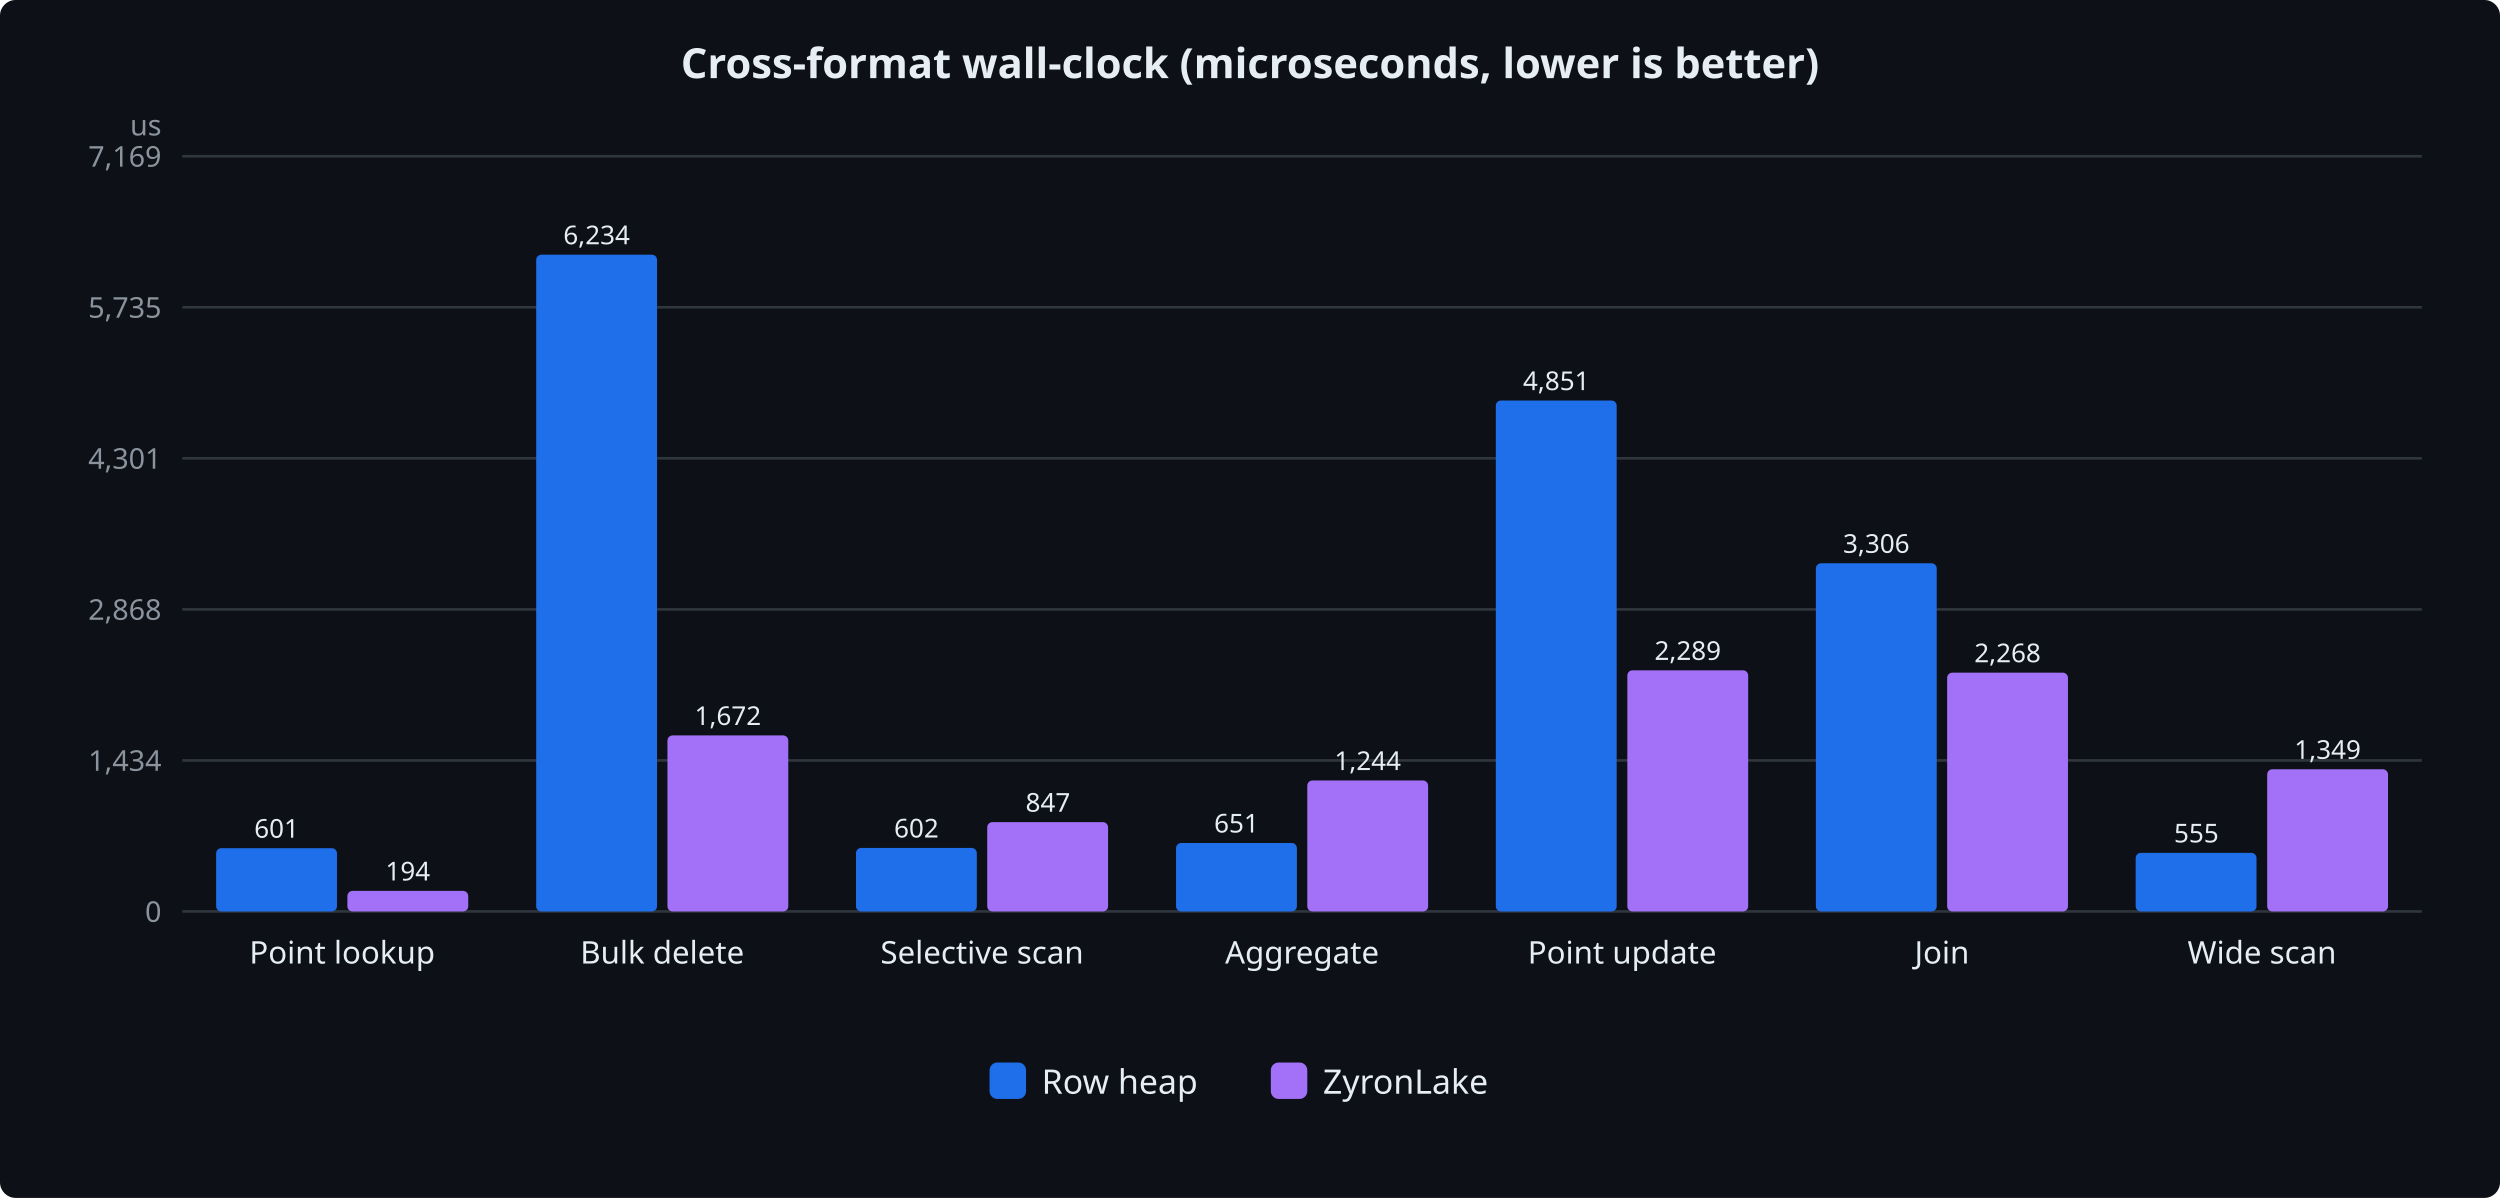
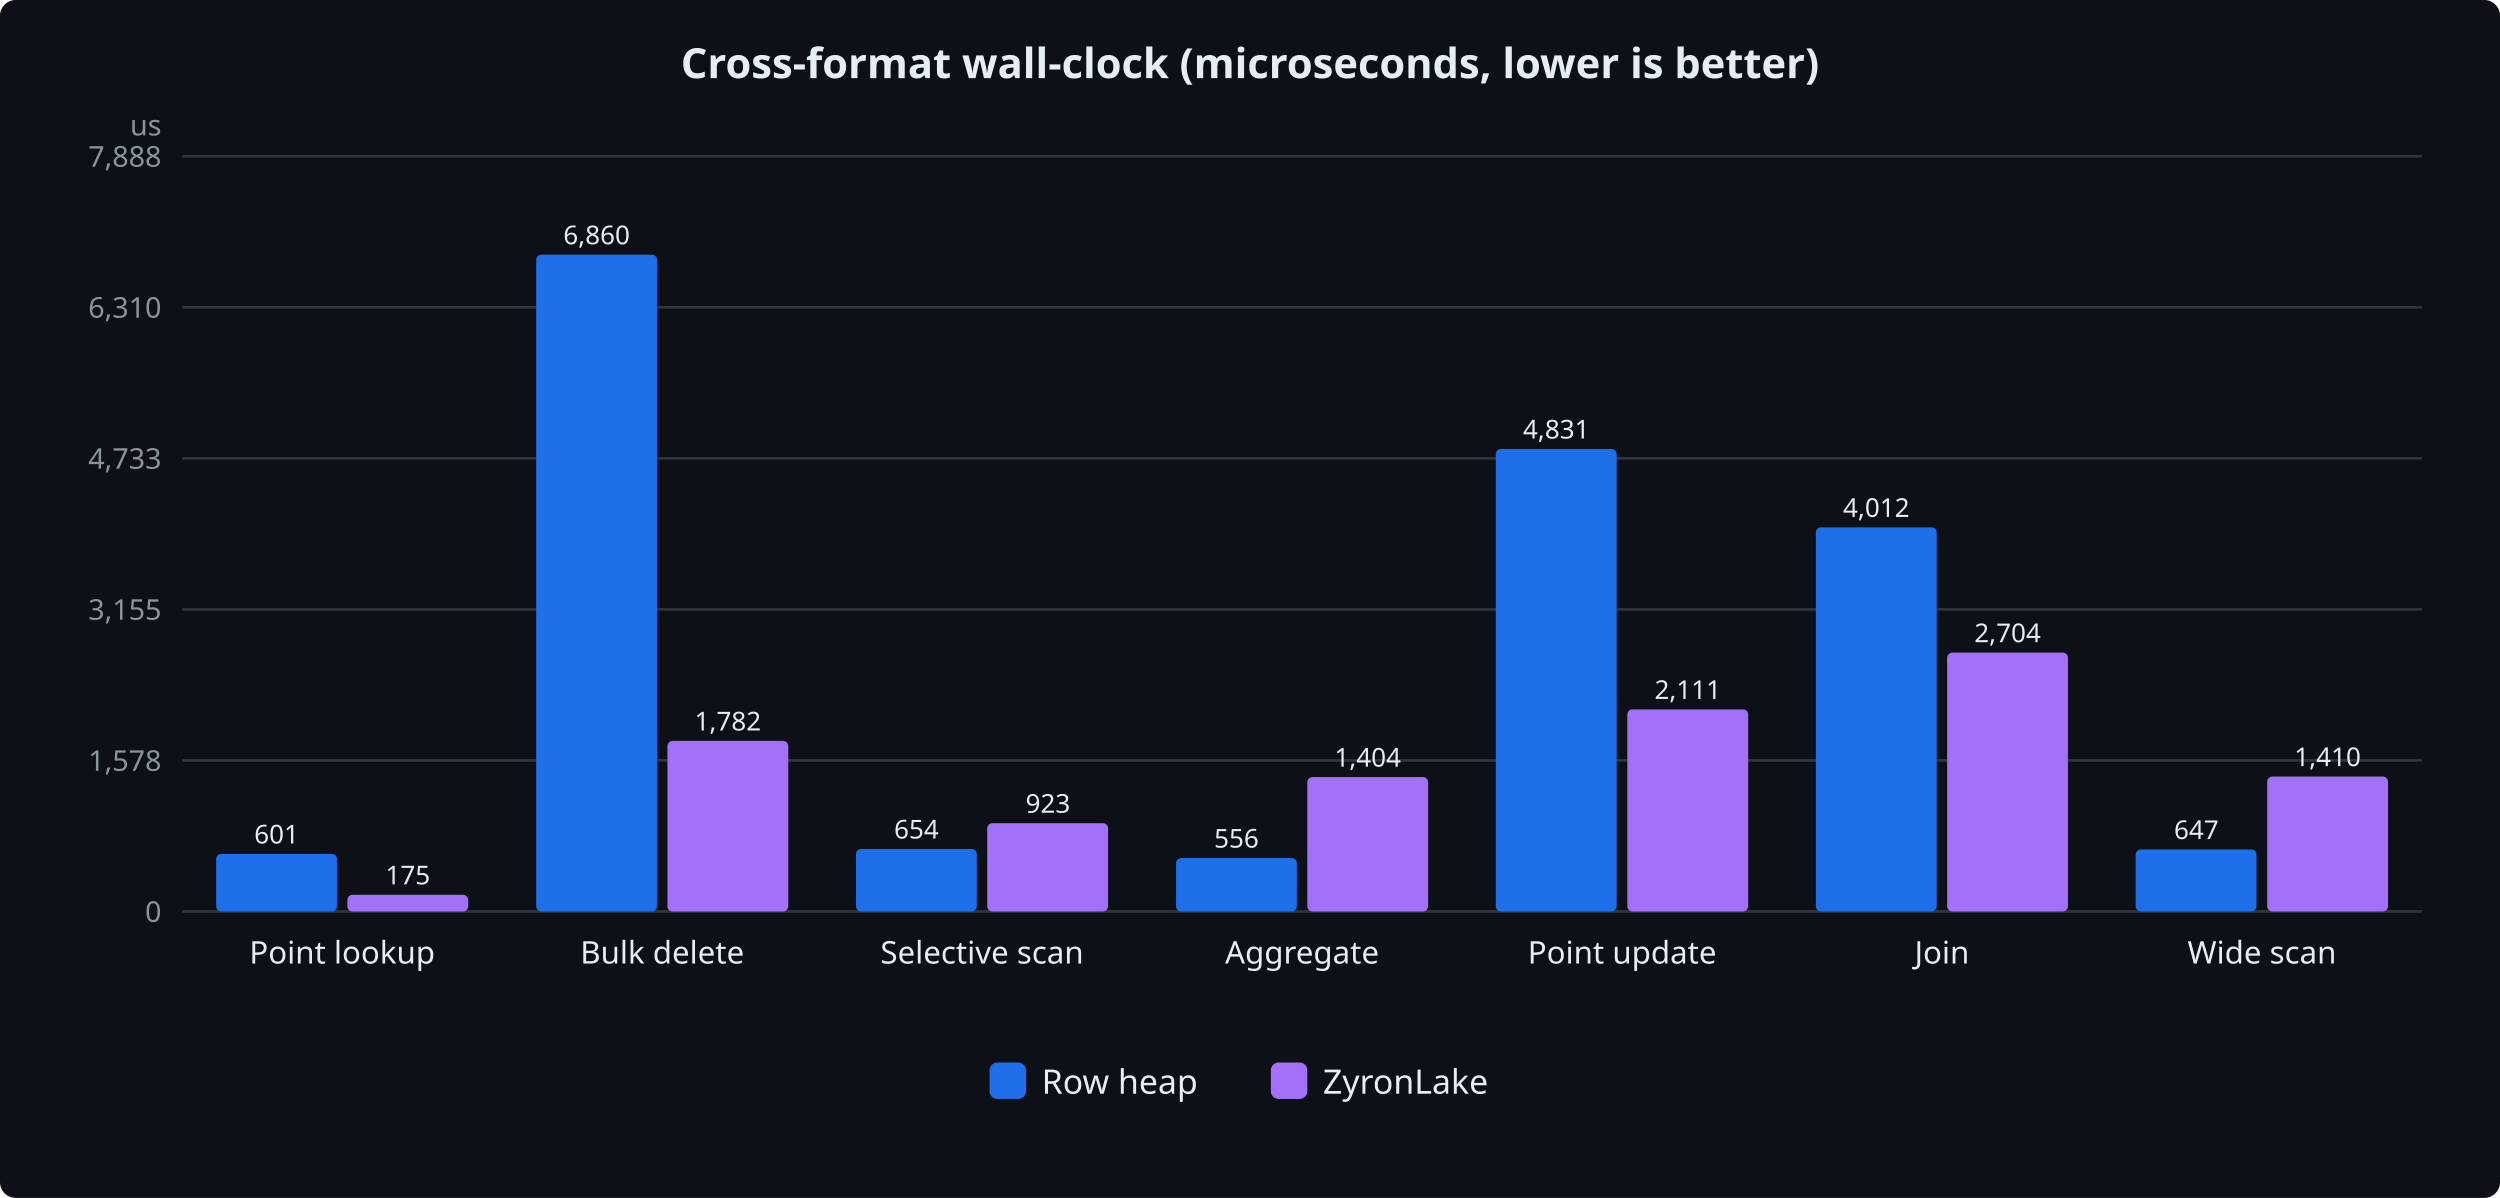
<svg xmlns="http://www.w3.org/2000/svg" viewBox="0 0 960 460" width="100%" font-family="ui-sans-serif, system-ui, sans-serif">
  <rect width="960" height="460" fill="#0d1117" rx="6" />
  <text x="480.0" y="30" text-anchor="middle" fill="#e6edf3" font-size="16" font-weight="600">Cross-format wall-clock (microseconds, lower is better)</text>
  <line x1="70" y1="350.0" x2="930" y2="350.0" stroke="#30363d" stroke-width="1" />
  <text x="62" y="354.0" text-anchor="end" fill="#8b949e" font-size="11">0</text>
  <line x1="70" y1="292.0" x2="930" y2="292.0" stroke="#30363d" stroke-width="1" />
-   <text x="62" y="296.0" text-anchor="end" fill="#8b949e" font-size="11">1,434</text>
+   <text x="62" y="296.0" text-anchor="end" fill="#8b949e" font-size="11">1,578</text>
  <line x1="70" y1="234.0" x2="930" y2="234.0" stroke="#30363d" stroke-width="1" />
-   <text x="62" y="238.0" text-anchor="end" fill="#8b949e" font-size="11">2,868</text>
+   <text x="62" y="238.0" text-anchor="end" fill="#8b949e" font-size="11">3,155</text>
  <line x1="70" y1="176.0" x2="930" y2="176.0" stroke="#30363d" stroke-width="1" />
-   <text x="62" y="180.0" text-anchor="end" fill="#8b949e" font-size="11">4,301</text>
+   <text x="62" y="180.0" text-anchor="end" fill="#8b949e" font-size="11">4,733</text>
  <line x1="70" y1="118.0" x2="930" y2="118.0" stroke="#30363d" stroke-width="1" />
-   <text x="62" y="122.0" text-anchor="end" fill="#8b949e" font-size="11">5,735</text>
+   <text x="62" y="122.0" text-anchor="end" fill="#8b949e" font-size="11">6,310</text>
  <line x1="70" y1="60.0" x2="930" y2="60.0" stroke="#30363d" stroke-width="1" />
-   <text x="62" y="64.0" text-anchor="end" fill="#8b949e" font-size="11">7,169</text>
+   <text x="62" y="64.0" text-anchor="end" fill="#8b949e" font-size="11">7,888</text>
  <text x="62" y="52" text-anchor="end" fill="#8b949e" font-size="11">us</text>
-   <rect x="83.0" y="325.7" width="46.4" height="24.3" fill="#1f6feb" rx="2" />
-   <text x="106.2" y="321.7" text-anchor="middle" fill="#e6edf3" font-size="10">601</text>
-   <rect x="133.4" y="342.1" width="46.4" height="7.9" fill="#a371f7" rx="2" />
-   <text x="156.6" y="338.1" text-anchor="middle" fill="#e6edf3" font-size="10">194</text>
+   <rect x="83.0" y="327.9" width="46.4" height="22.1" fill="#1f6feb" rx="2" />
+   <text x="106.2" y="323.9" text-anchor="middle" fill="#e6edf3" font-size="10">601</text>
+   <rect x="133.4" y="343.6" width="46.4" height="6.4" fill="#a371f7" rx="2" />
+   <text x="156.6" y="339.6" text-anchor="middle" fill="#e6edf3" font-size="10">175</text>
  <text x="131.4" y="370" text-anchor="middle" fill="#e6edf3" font-size="12">Point lookup</text>
  <rect x="205.9" y="97.8" width="46.4" height="252.2" fill="#1f6feb" rx="2" />
-   <text x="229.1" y="93.8" text-anchor="middle" fill="#e6edf3" font-size="10">6,234</text>
-   <rect x="256.3" y="282.4" width="46.4" height="67.6" fill="#a371f7" rx="2" />
-   <text x="279.5" y="278.4" text-anchor="middle" fill="#e6edf3" font-size="10">1,672</text>
+   <text x="229.1" y="93.8" text-anchor="middle" fill="#e6edf3" font-size="10">6,860</text>
+   <rect x="256.3" y="284.5" width="46.4" height="65.5" fill="#a371f7" rx="2" />
+   <text x="279.5" y="280.5" text-anchor="middle" fill="#e6edf3" font-size="10">1,782</text>
  <text x="254.3" y="370" text-anchor="middle" fill="#e6edf3" font-size="12">Bulk delete</text>
-   <rect x="328.7" y="325.6" width="46.4" height="24.4" fill="#1f6feb" rx="2" />
-   <text x="351.9" y="321.6" text-anchor="middle" fill="#e6edf3" font-size="10">602</text>
-   <rect x="379.1" y="315.7" width="46.4" height="34.3" fill="#a371f7" rx="2" />
-   <text x="402.4" y="311.7" text-anchor="middle" fill="#e6edf3" font-size="10">847</text>
+   <rect x="328.7" y="326.0" width="46.4" height="24.0" fill="#1f6feb" rx="2" />
+   <text x="351.9" y="322.0" text-anchor="middle" fill="#e6edf3" font-size="10">654</text>
+   <rect x="379.1" y="316.1" width="46.4" height="33.9" fill="#a371f7" rx="2" />
+   <text x="402.4" y="312.1" text-anchor="middle" fill="#e6edf3" font-size="10">923</text>
  <text x="377.1" y="370" text-anchor="middle" fill="#e6edf3" font-size="12">Selective scan</text>
-   <rect x="451.6" y="323.7" width="46.4" height="26.3" fill="#1f6feb" rx="2" />
-   <text x="474.8" y="319.7" text-anchor="middle" fill="#e6edf3" font-size="10">651</text>
-   <rect x="502.0" y="299.7" width="46.4" height="50.3" fill="#a371f7" rx="2" />
-   <text x="525.2" y="295.7" text-anchor="middle" fill="#e6edf3" font-size="10">1,244</text>
+   <rect x="451.6" y="329.5" width="46.4" height="20.5" fill="#1f6feb" rx="2" />
+   <text x="474.8" y="325.5" text-anchor="middle" fill="#e6edf3" font-size="10">556</text>
+   <rect x="502.0" y="298.4" width="46.4" height="51.6" fill="#a371f7" rx="2" />
+   <text x="525.2" y="294.4" text-anchor="middle" fill="#e6edf3" font-size="10">1,404</text>
  <text x="500.0" y="370" text-anchor="middle" fill="#e6edf3" font-size="12">Aggregate</text>
-   <rect x="574.4" y="153.8" width="46.4" height="196.2" fill="#1f6feb" rx="2" />
-   <text x="597.6" y="149.8" text-anchor="middle" fill="#e6edf3" font-size="10">4,851</text>
-   <rect x="624.9" y="257.4" width="46.4" height="92.6" fill="#a371f7" rx="2" />
-   <text x="648.1" y="253.4" text-anchor="middle" fill="#e6edf3" font-size="10">2,289</text>
+   <rect x="574.4" y="172.4" width="46.4" height="177.6" fill="#1f6feb" rx="2" />
+   <text x="597.6" y="168.4" text-anchor="middle" fill="#e6edf3" font-size="10">4,831</text>
+   <rect x="624.9" y="272.4" width="46.4" height="77.6" fill="#a371f7" rx="2" />
+   <text x="648.1" y="268.4" text-anchor="middle" fill="#e6edf3" font-size="10">2,111</text>
  <text x="622.9" y="370" text-anchor="middle" fill="#e6edf3" font-size="12">Point update</text>
-   <rect x="697.3" y="216.3" width="46.4" height="133.7" fill="#1f6feb" rx="2" />
-   <text x="720.5" y="212.3" text-anchor="middle" fill="#e6edf3" font-size="10">3,306</text>
-   <rect x="747.7" y="258.3" width="46.4" height="91.7" fill="#a371f7" rx="2" />
-   <text x="770.9" y="254.3" text-anchor="middle" fill="#e6edf3" font-size="10">2,268</text>
+   <rect x="697.3" y="202.5" width="46.4" height="147.5" fill="#1f6feb" rx="2" />
+   <text x="720.5" y="198.5" text-anchor="middle" fill="#e6edf3" font-size="10">4,012</text>
+   <rect x="747.7" y="250.6" width="46.4" height="99.4" fill="#a371f7" rx="2" />
+   <text x="770.9" y="246.6" text-anchor="middle" fill="#e6edf3" font-size="10">2,704</text>
  <text x="745.7" y="370" text-anchor="middle" fill="#e6edf3" font-size="12">Join</text>
-   <rect x="820.1" y="327.5" width="46.4" height="22.5" fill="#1f6feb" rx="2" />
-   <text x="843.4" y="323.5" text-anchor="middle" fill="#e6edf3" font-size="10">555</text>
-   <rect x="870.6" y="295.4" width="46.4" height="54.6" fill="#a371f7" rx="2" />
-   <text x="893.8" y="291.4" text-anchor="middle" fill="#e6edf3" font-size="10">1,349</text>
+   <rect x="820.1" y="326.2" width="46.4" height="23.8" fill="#1f6feb" rx="2" />
+   <text x="843.4" y="322.2" text-anchor="middle" fill="#e6edf3" font-size="10">647</text>
+   <rect x="870.6" y="298.2" width="46.4" height="51.8" fill="#a371f7" rx="2" />
+   <text x="893.8" y="294.2" text-anchor="middle" fill="#e6edf3" font-size="10">1,410</text>
  <text x="868.6" y="370" text-anchor="middle" fill="#e6edf3" font-size="12">Wide scan</text>
  <rect x="380.0" y="408.0" width="14" height="14" fill="#1f6feb" rx="3" />
  <text x="400.0" y="420.0" fill="#e6edf3" font-size="13">Row heap</text>
  <rect x="488.0" y="408.0" width="14" height="14" fill="#a371f7" rx="3" />
  <text x="508.0" y="420.0" fill="#e6edf3" font-size="13">ZyronLake</text>
</svg>
